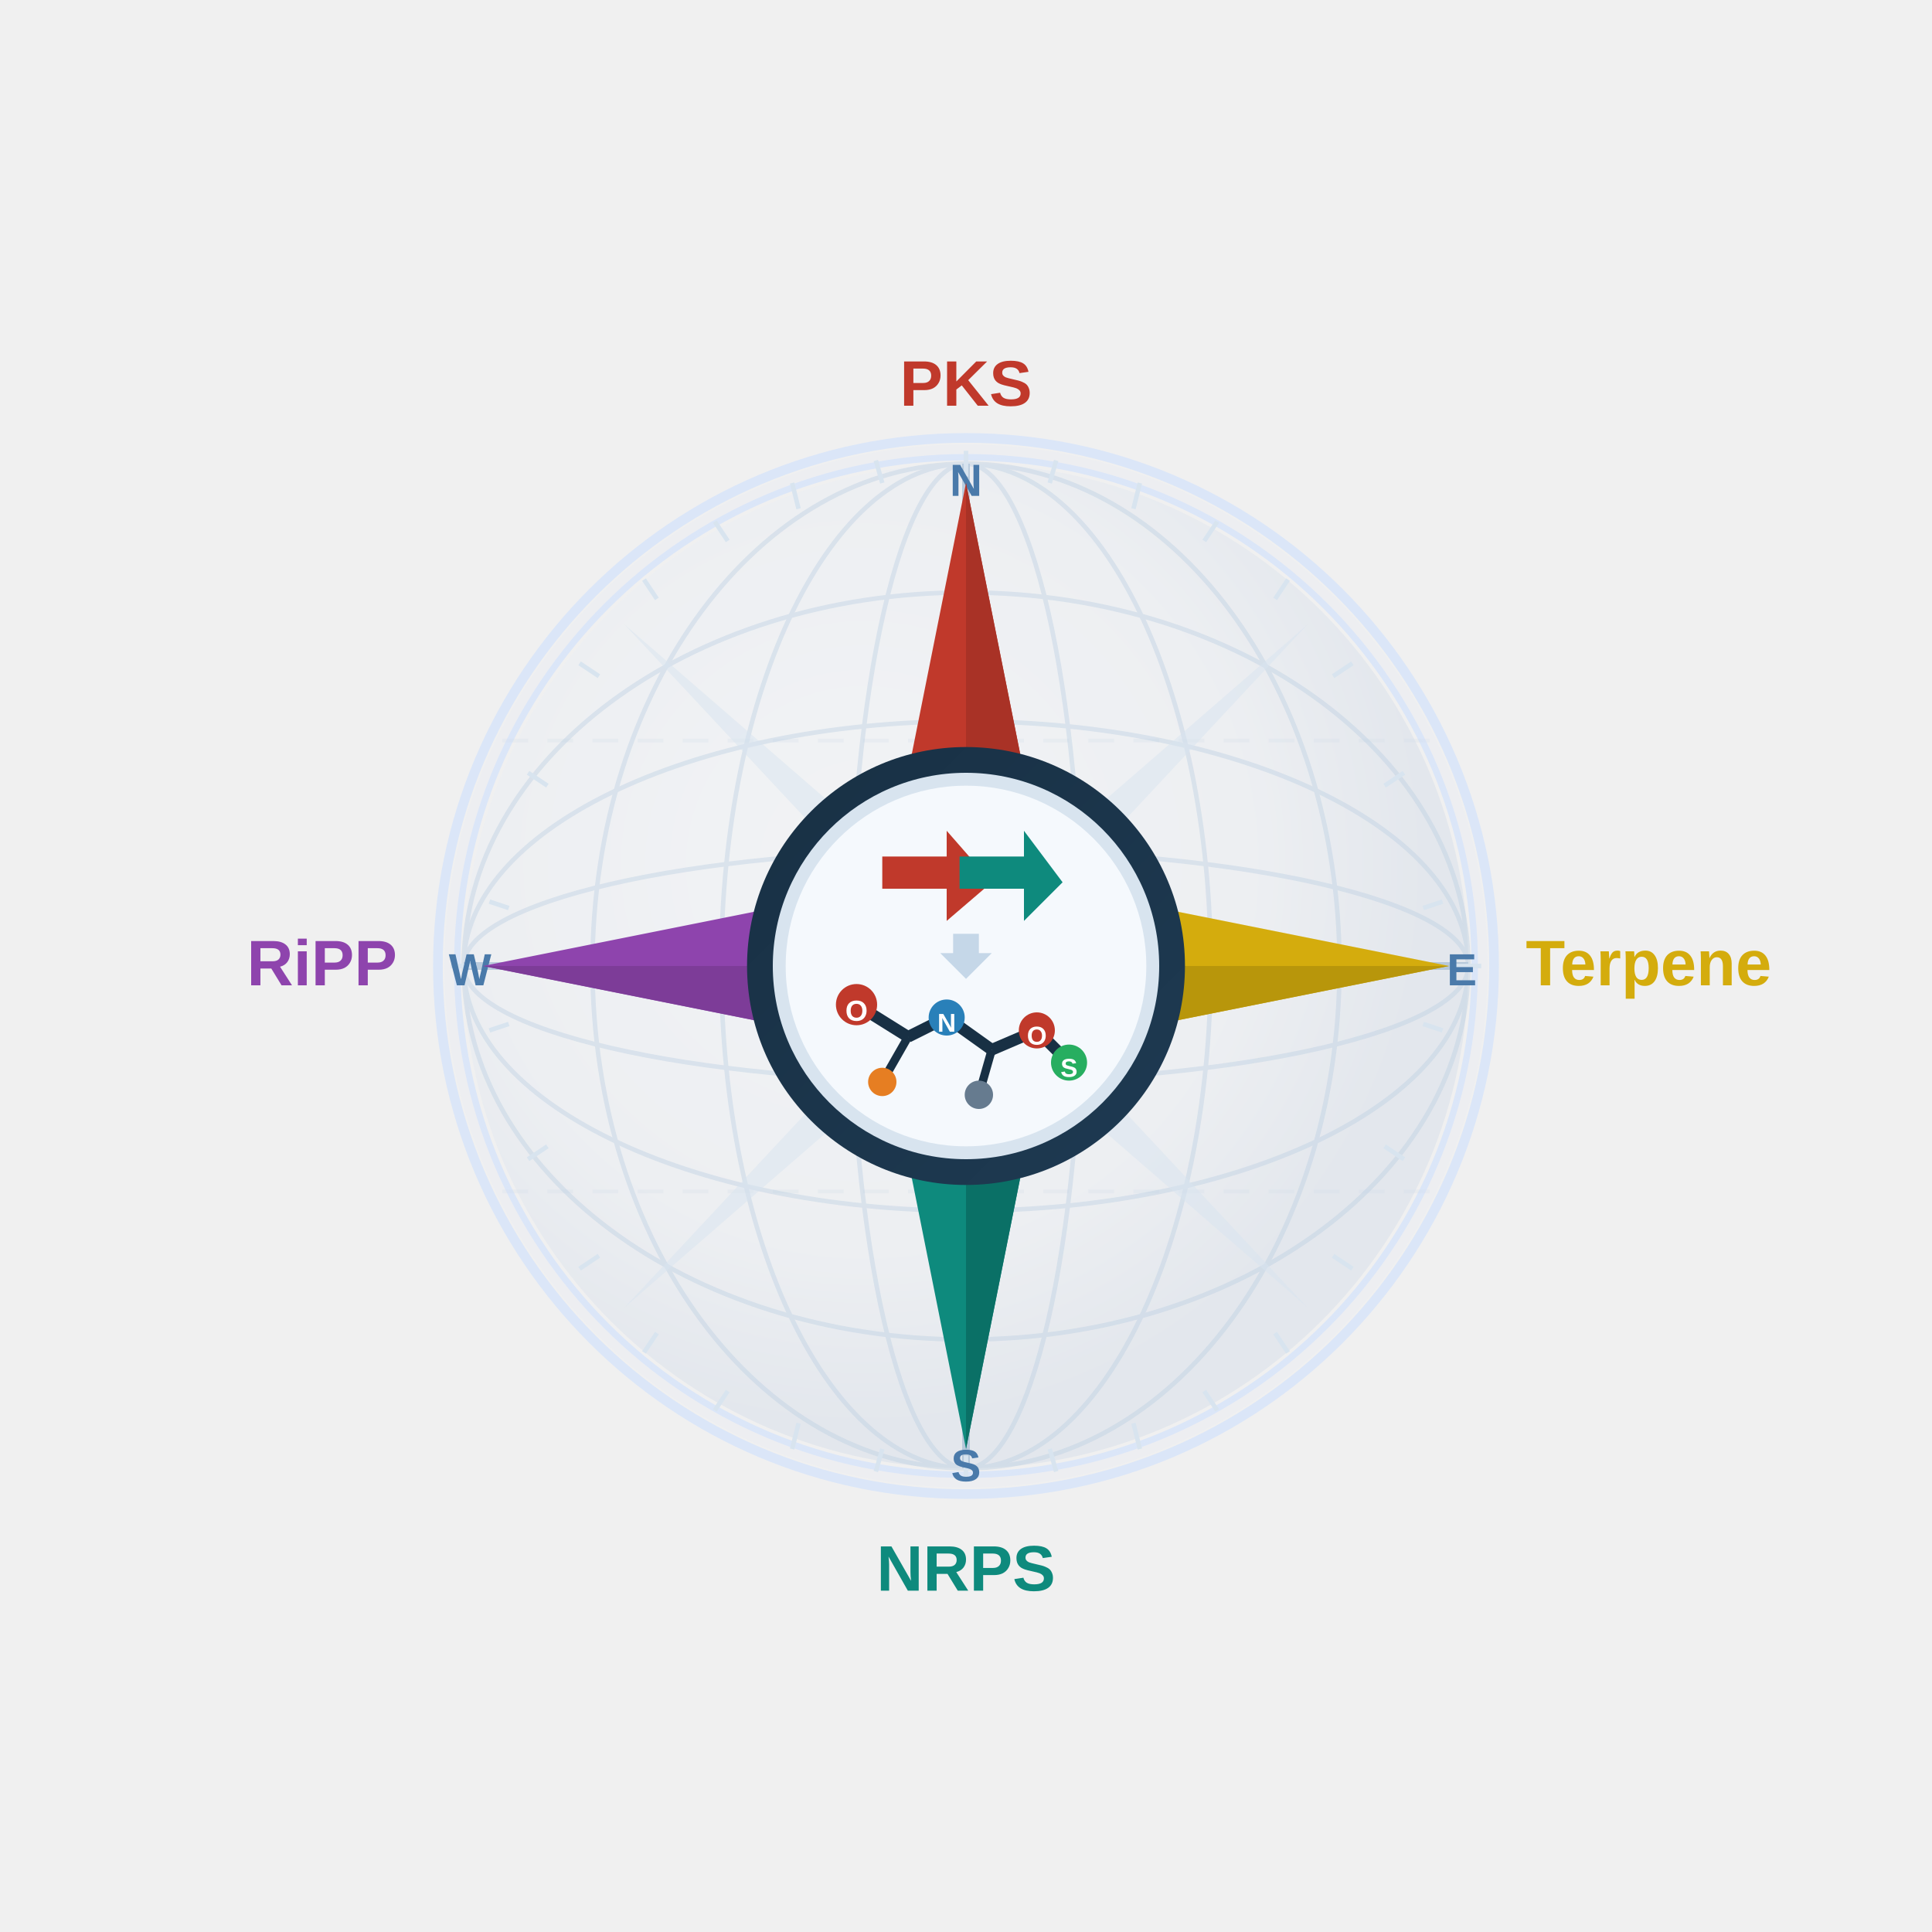
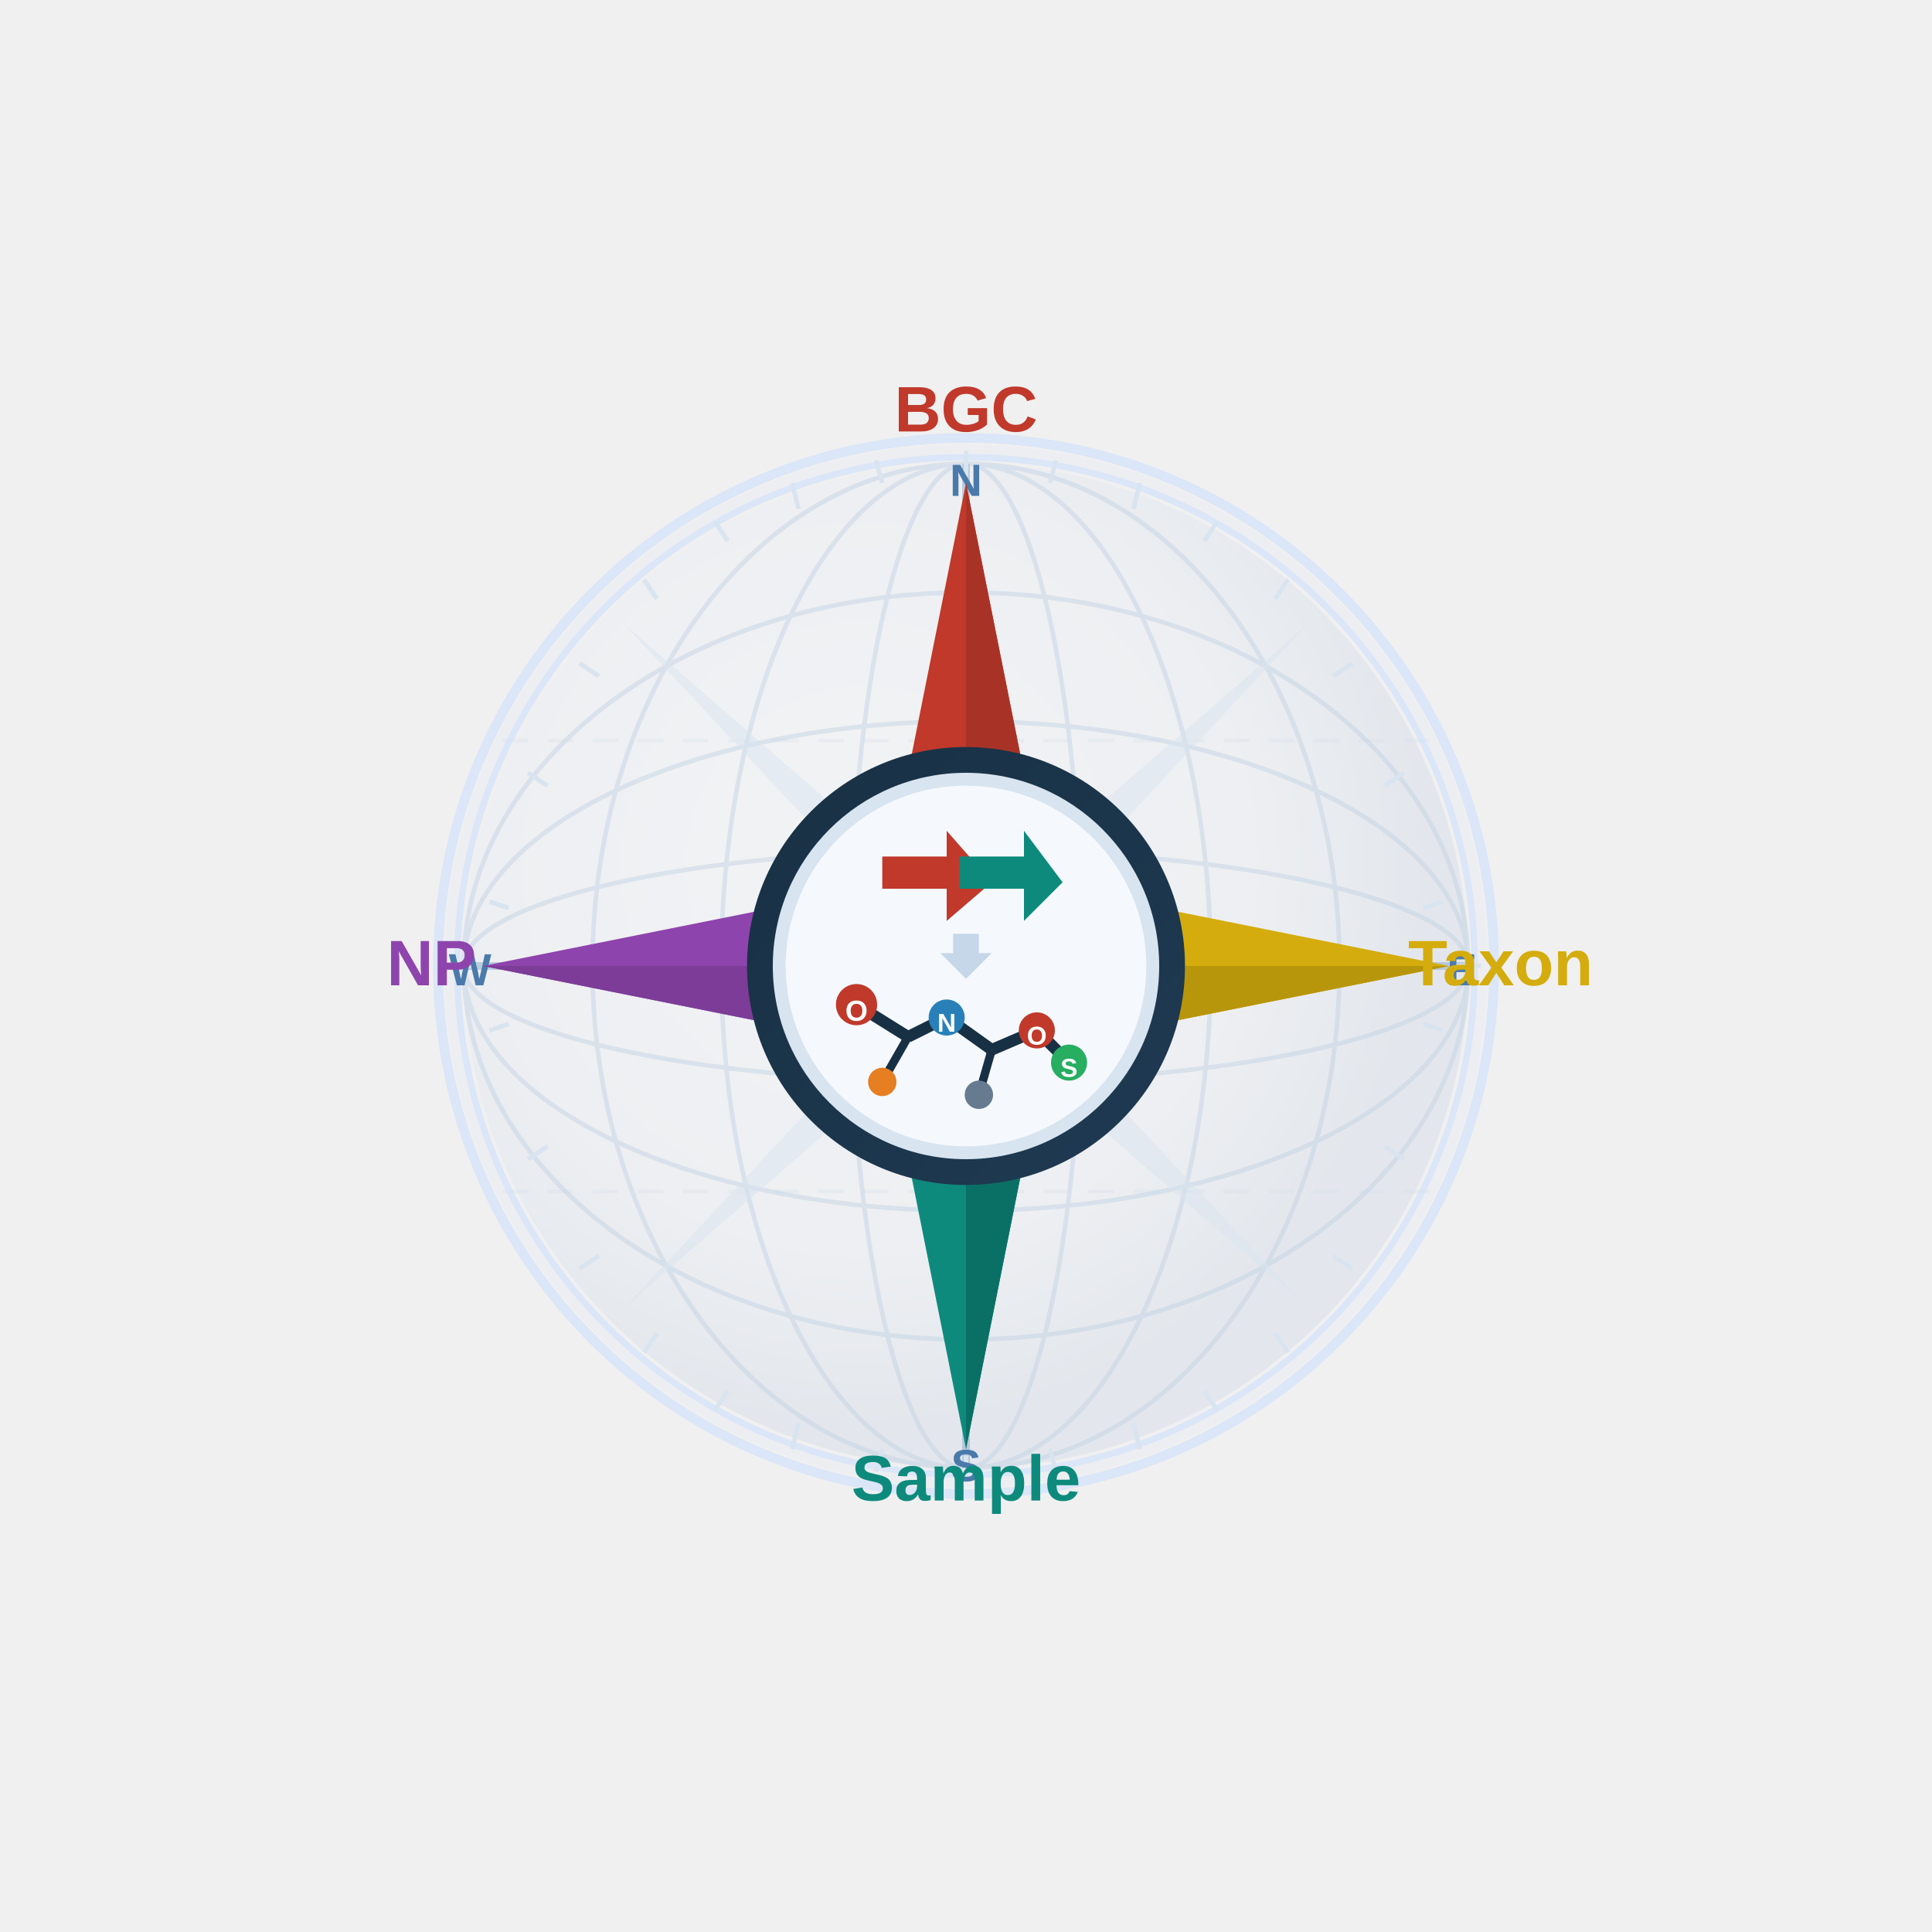
<svg xmlns="http://www.w3.org/2000/svg" viewBox="0 0 300 300" width="300" height="300">
  <defs>
    <linearGradient id="ink" x1="0%" y1="0%" x2="100%" y2="100%">
      <stop offset="0%" stop-color="#183044" />
      <stop offset="100%" stop-color="#1e3a52" />
    </linearGradient>
    <radialGradient id="globe" cx="40%" cy="40%" r="55%">
      <stop offset="0%" stop-color="#f5f9fd" />
      <stop offset="70%" stop-color="#e8edf5" />
      <stop offset="100%" stop-color="#d0dae8" />
    </radialGradient>
  </defs>
  <g transform="translate(150, 150)">
    <circle cx="0" cy="0" r="82" fill="none" stroke="#dbe6f8" stroke-width="1.5" />
    <circle cx="0" cy="0" r="79" fill="none" stroke="#dbe6f8" stroke-width="1" />
    <circle cx="0" cy="0" r="78" fill="url(#globe)" opacity="0.4" />
    <line x1="0" y1="-78" x2="0" y2="78" stroke="#8aaac8" stroke-width="1.2" opacity="0.5" />
    <line x1="-78" y1="0" x2="78" y2="0" stroke="#8aaac8" stroke-width="1.2" opacity="0.5" />
    <line x1="-72" y1="-35" x2="72" y2="-35" stroke="#d0dce8" stroke-width="0.6" stroke-dasharray="4,3" opacity="0.25" />
    <line x1="-72" y1="35" x2="72" y2="35" stroke="#d0dce8" stroke-width="0.6" stroke-dasharray="4,3" opacity="0.25" />
    <g stroke="#b8cce0" stroke-width="0.7" fill="none" opacity="0.4">
      <ellipse cx="0" cy="0" rx="78" ry="18" />
      <ellipse cx="0" cy="0" rx="78" ry="38" />
      <ellipse cx="0" cy="0" rx="78" ry="58" />
      <ellipse cx="0" cy="0" rx="18" ry="78" />
      <ellipse cx="0" cy="0" rx="38" ry="78" />
      <ellipse cx="0" cy="0" rx="58" ry="78" />
    </g>
    <circle cx="0" cy="0" r="80" fill="none" stroke="#dbe6f8" stroke-width="2" opacity="0.15" />
    <g stroke="#d8e4ef" stroke-width="0.7">
      <line x1="0" y1="-80" x2="0" y2="-76" />
      <line x1="14" y1="-78.5" x2="13" y2="-75" />
      <line x1="27" y1="-75" x2="26" y2="-71" />
      <line x1="39" y1="-69" x2="37" y2="-66" />
      <line x1="50" y1="-60" x2="48" y2="-57" />
      <line x1="60" y1="-47" x2="57" y2="-45" />
      <line x1="68" y1="-30" x2="65" y2="-28" />
      <line x1="74" y1="-10" x2="71" y2="-9" />
      <line x1="80" y1="0" x2="76" y2="0" />
      <line x1="74" y1="10" x2="71" y2="9" />
      <line x1="68" y1="30" x2="65" y2="28" />
      <line x1="60" y1="47" x2="57" y2="45" />
      <line x1="50" y1="60" x2="48" y2="57" />
      <line x1="39" y1="69" x2="37" y2="66" />
      <line x1="27" y1="75" x2="26" y2="71" />
      <line x1="14" y1="78.5" x2="13" y2="75" />
      <line x1="0" y1="80" x2="0" y2="76" />
      <line x1="-14" y1="78.5" x2="-13" y2="75" />
      <line x1="-27" y1="75" x2="-26" y2="71" />
      <line x1="-39" y1="69" x2="-37" y2="66" />
      <line x1="-50" y1="60" x2="-48" y2="57" />
      <line x1="-60" y1="47" x2="-57" y2="45" />
      <line x1="-68" y1="30" x2="-65" y2="28" />
      <line x1="-74" y1="10" x2="-71" y2="9" />
      <line x1="-80" y1="0" x2="-76" y2="0" />
      <line x1="-74" y1="-10" x2="-71" y2="-9" />
      <line x1="-68" y1="-30" x2="-65" y2="-28" />
      <line x1="-60" y1="-47" x2="-57" y2="-45" />
      <line x1="-50" y1="-60" x2="-48" y2="-57" />
      <line x1="-39" y1="-69" x2="-37" y2="-66" />
      <line x1="-27" y1="-75" x2="-26" y2="-71" />
      <line x1="-14" y1="-78.5" x2="-13" y2="-75" />
    </g>
    <g font-family="'Helvetica Neue',Arial,sans-serif" font-weight="800" font-size="7" fill="#4a7aaa" text-anchor="middle">
      <text x="0" y="-73">N</text>
      <text x="77" y="3">E</text>
      <text x="0" y="80">S</text>
      <text x="-77" y="3">W</text>
    </g>
    <polygon points="0,-75 -12,-15 0,-24 12,-15" fill="#c0392b" />
    <polygon points="0,-75 12,-15 0,-24" fill="#a93226" />
    <polygon points="0,75 -12,15 0,24 12,15" fill="#0e8a7d" />
    <polygon points="0,75 12,15 0,24" fill="#0a7066" />
    <polygon points="75,0 15,-12 24,0 15,12" fill="#d4ac0d" />
    <polygon points="75,0 15,12 24,0" fill="#b8960b" />
    <polygon points="-75,0 -15,-12 -24,0 -15,12" fill="#8e44ad" />
    <polygon points="-75,0 -15,12 -24,0" fill="#7d3c98" />
    <polygon points="53,-53 11,-8 14,-11 8,-14" fill="#d8e4ef" opacity="0.5" />
    <polygon points="53,53 11,8 14,11 8,14" fill="#d8e4ef" opacity="0.5" />
    <polygon points="-53,-53 -11,-8 -14,-11 -8,-14" fill="#d8e4ef" opacity="0.5" />
    <polygon points="-53,53 -11,8 -14,11 -8,14" fill="#d8e4ef" opacity="0.5" />
    <circle cx="0" cy="0" r="34" fill="url(#ink)" />
    <circle cx="0" cy="0" r="30" fill="#d8e4ef" />
    <circle cx="0" cy="0" r="28" fill="#f5f9fd" />
    <path d="M-13,-17 L-3,-17 L-3,-21 L4,-13 L-3,-7 L-3,-12 L-13,-12 Z" fill="#c0392b" />
    <path d="M-1,-17 L9,-17 L9,-21 L15,-13 L9,-7 L9,-12 L-1,-12 Z" fill="#0e8a7d" />
    <path d="M-2,-5 L2,-5 L2,-2 L4,-2 L0,2 L-4,-2 L-2,-2 Z" fill="#c5d7e8" />
    <line x1="-17" y1="6" x2="-9" y2="11" stroke="#183044" stroke-width="1.8" />
    <line x1="-9" y1="11" x2="-3" y2="8" stroke="#183044" stroke-width="1.8" />
    <line x1="-3" y1="8" x2="4" y2="13" stroke="#183044" stroke-width="1.8" />
    <line x1="4" y1="13" x2="11" y2="10" stroke="#183044" stroke-width="1.8" />
    <line x1="11" y1="10" x2="16" y2="15" stroke="#183044" stroke-width="1.8" />
    <line x1="-9" y1="11" x2="-13" y2="18" stroke="#183044" stroke-width="1.3" />
    <line x1="4" y1="13" x2="2" y2="20" stroke="#183044" stroke-width="1.3" />
    <circle cx="-17" cy="6" r="3.2" fill="#c0392b" />
    <text x="-17" y="8.5" font-family="Arial,sans-serif" font-weight="700" font-size="4.5" fill="white" text-anchor="middle">O</text>
    <circle cx="-3" cy="8" r="2.8" fill="#2980b9" />
    <text x="-3" y="10.2" font-family="Arial,sans-serif" font-weight="700" font-size="4" fill="white" text-anchor="middle">N</text>
    <circle cx="11" cy="10" r="2.8" fill="#c0392b" />
    <text x="11" y="12.2" font-family="Arial,sans-serif" font-weight="700" font-size="4" fill="white" text-anchor="middle">O</text>
    <circle cx="16" cy="15" r="2.8" fill="#27ae60" />
    <text x="16" y="17.2" font-family="Arial,sans-serif" font-weight="700" font-size="4" fill="white" text-anchor="middle">S</text>
    <circle cx="-13" cy="18" r="2.2" fill="#e67e22" />
    <circle cx="2" cy="20" r="2.2" fill="#667b8f" />
    <g font-family="'Helvetica Neue',Arial,sans-serif" font-weight="700" font-size="10" text-anchor="middle">
-       <text x="0" y="-87" fill="#c0392b">PKS</text>
-       <text x="106" y="3" fill="#d4ac0d">Terpene</text>
-       <text x="0" y="97" fill="#0e8a7d">NRPS</text>
-       <text x="-100" y="3" fill="#8e44ad">RiPP</text>
+       <text x="0" y="-83" fill="#c0392b">BGC</text>
+       <text x="83" y="3" fill="#d4ac0d">Taxon</text>
+       <text x="0" y="83" fill="#0e8a7d">Sample</text>
+       <text x="-83" y="3" fill="#8e44ad">NP</text>
    </g>
  </g>
</svg>
